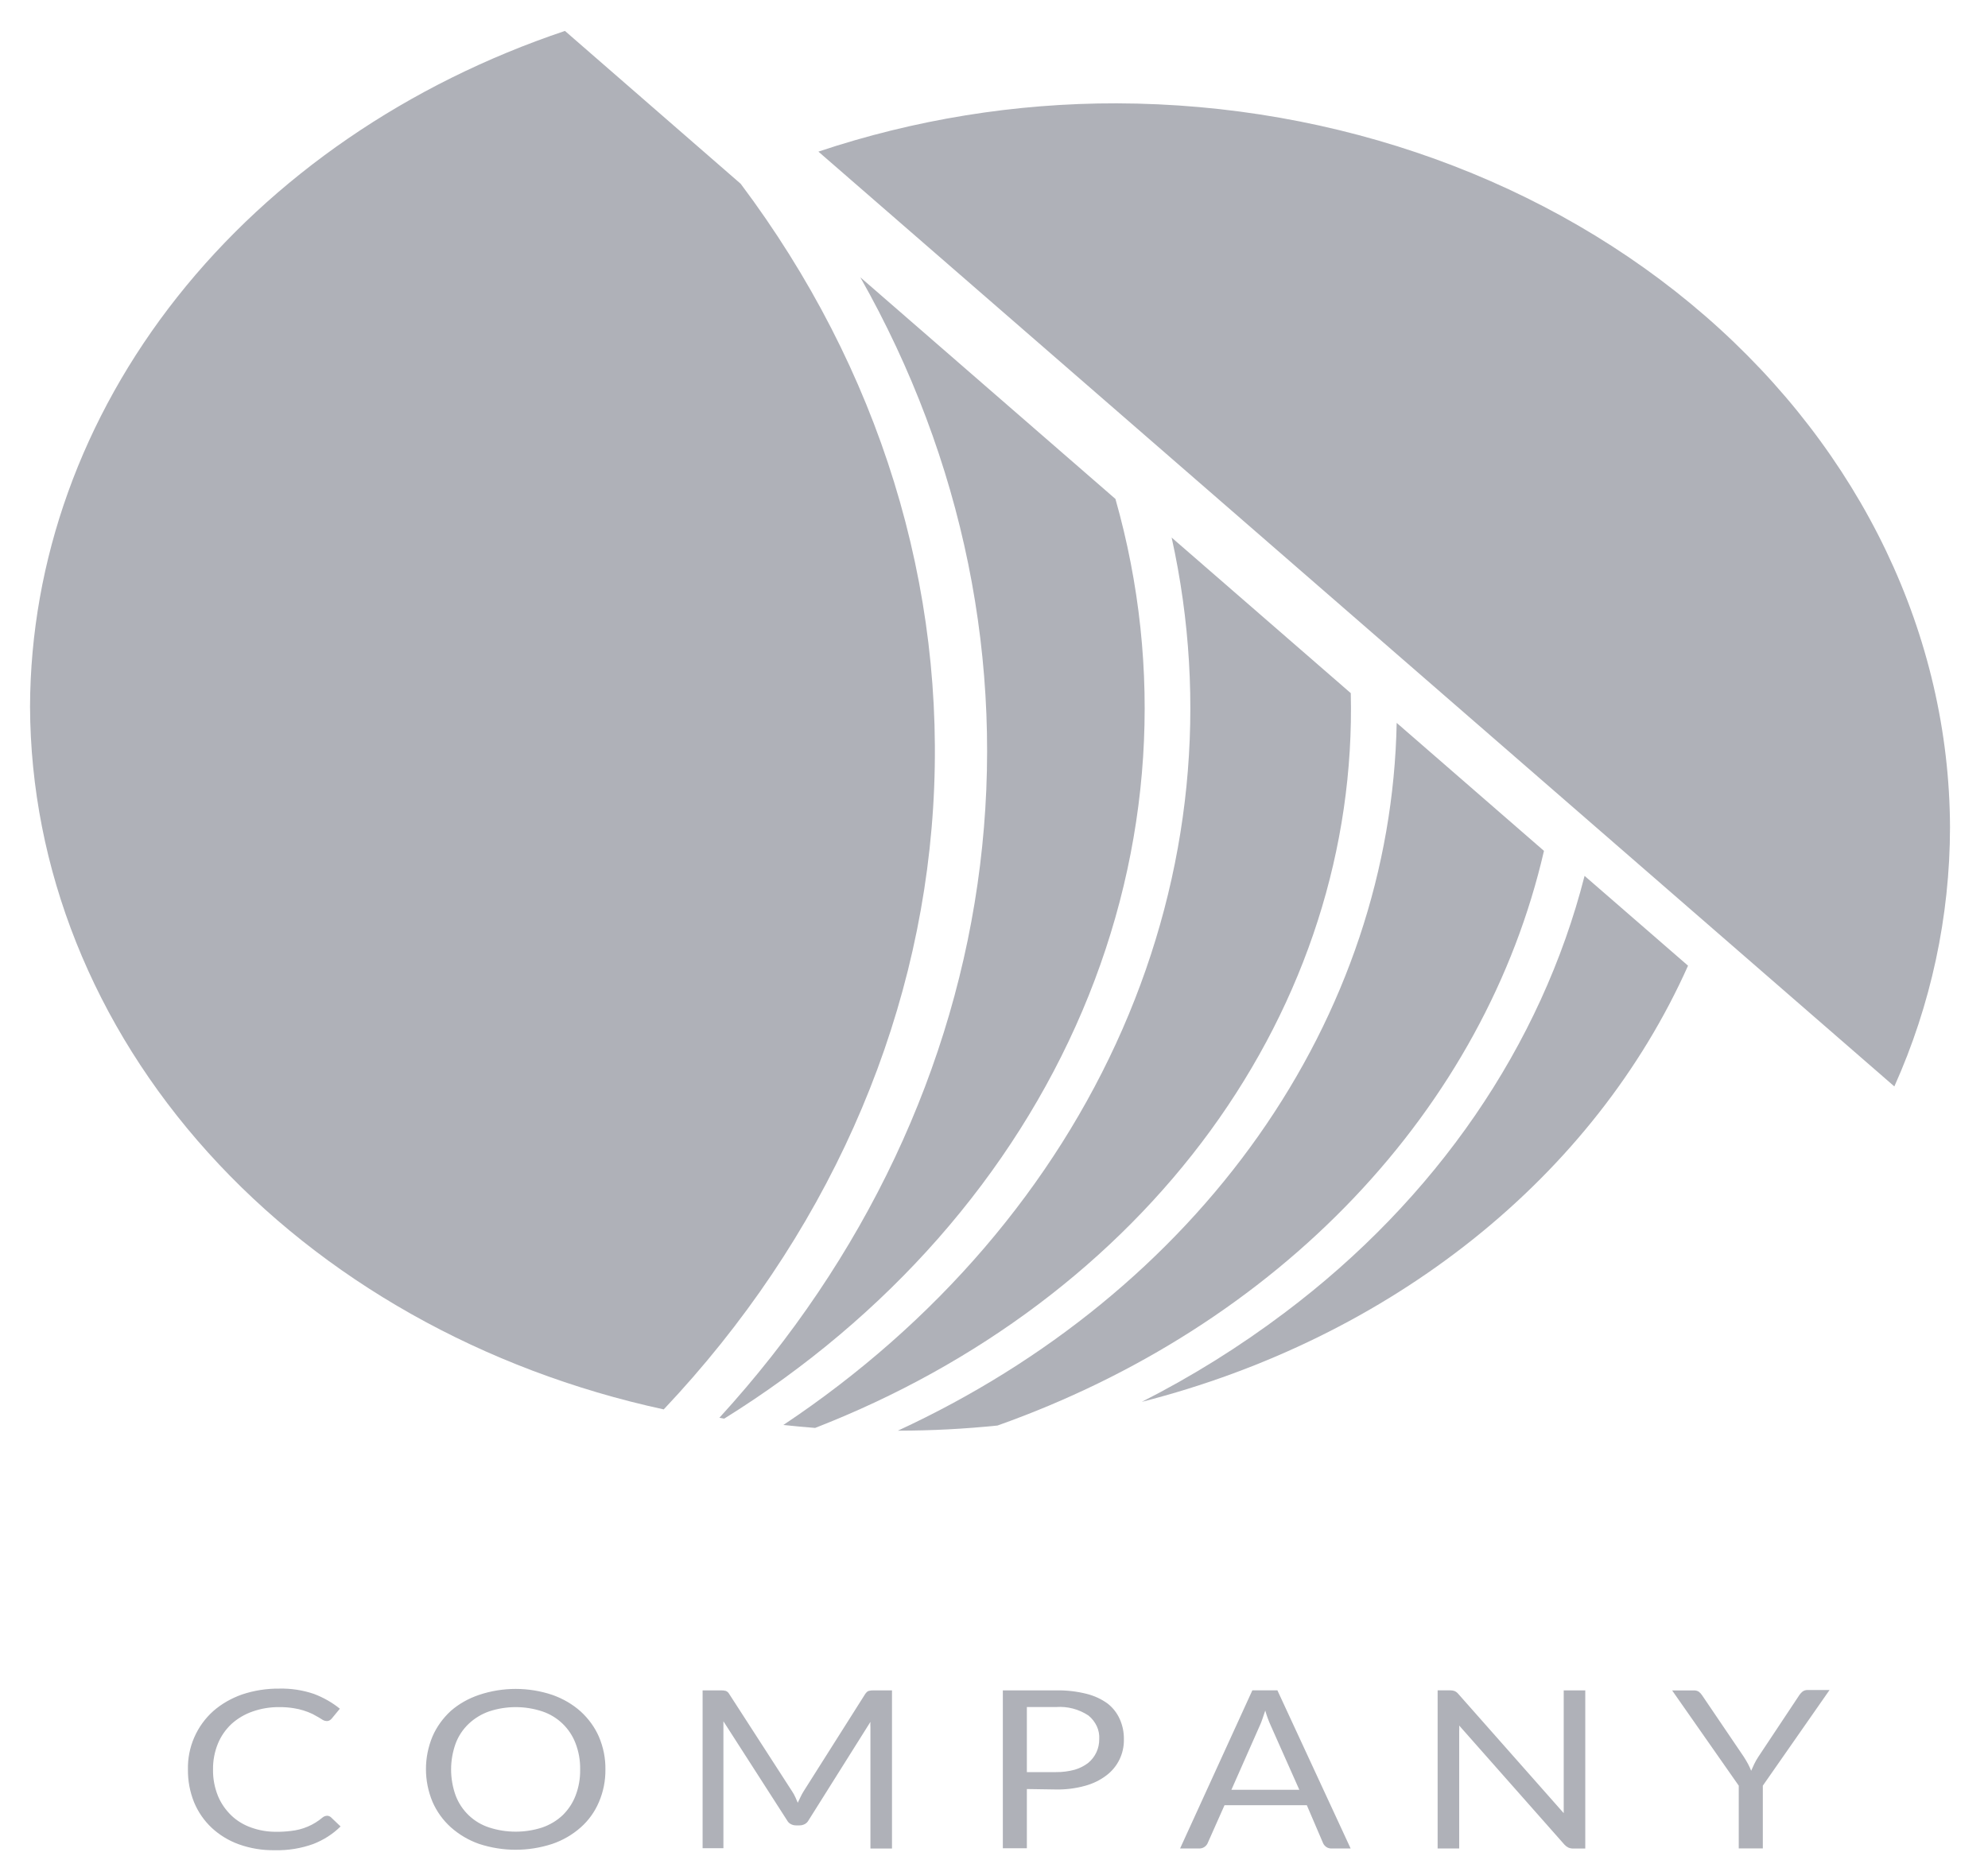
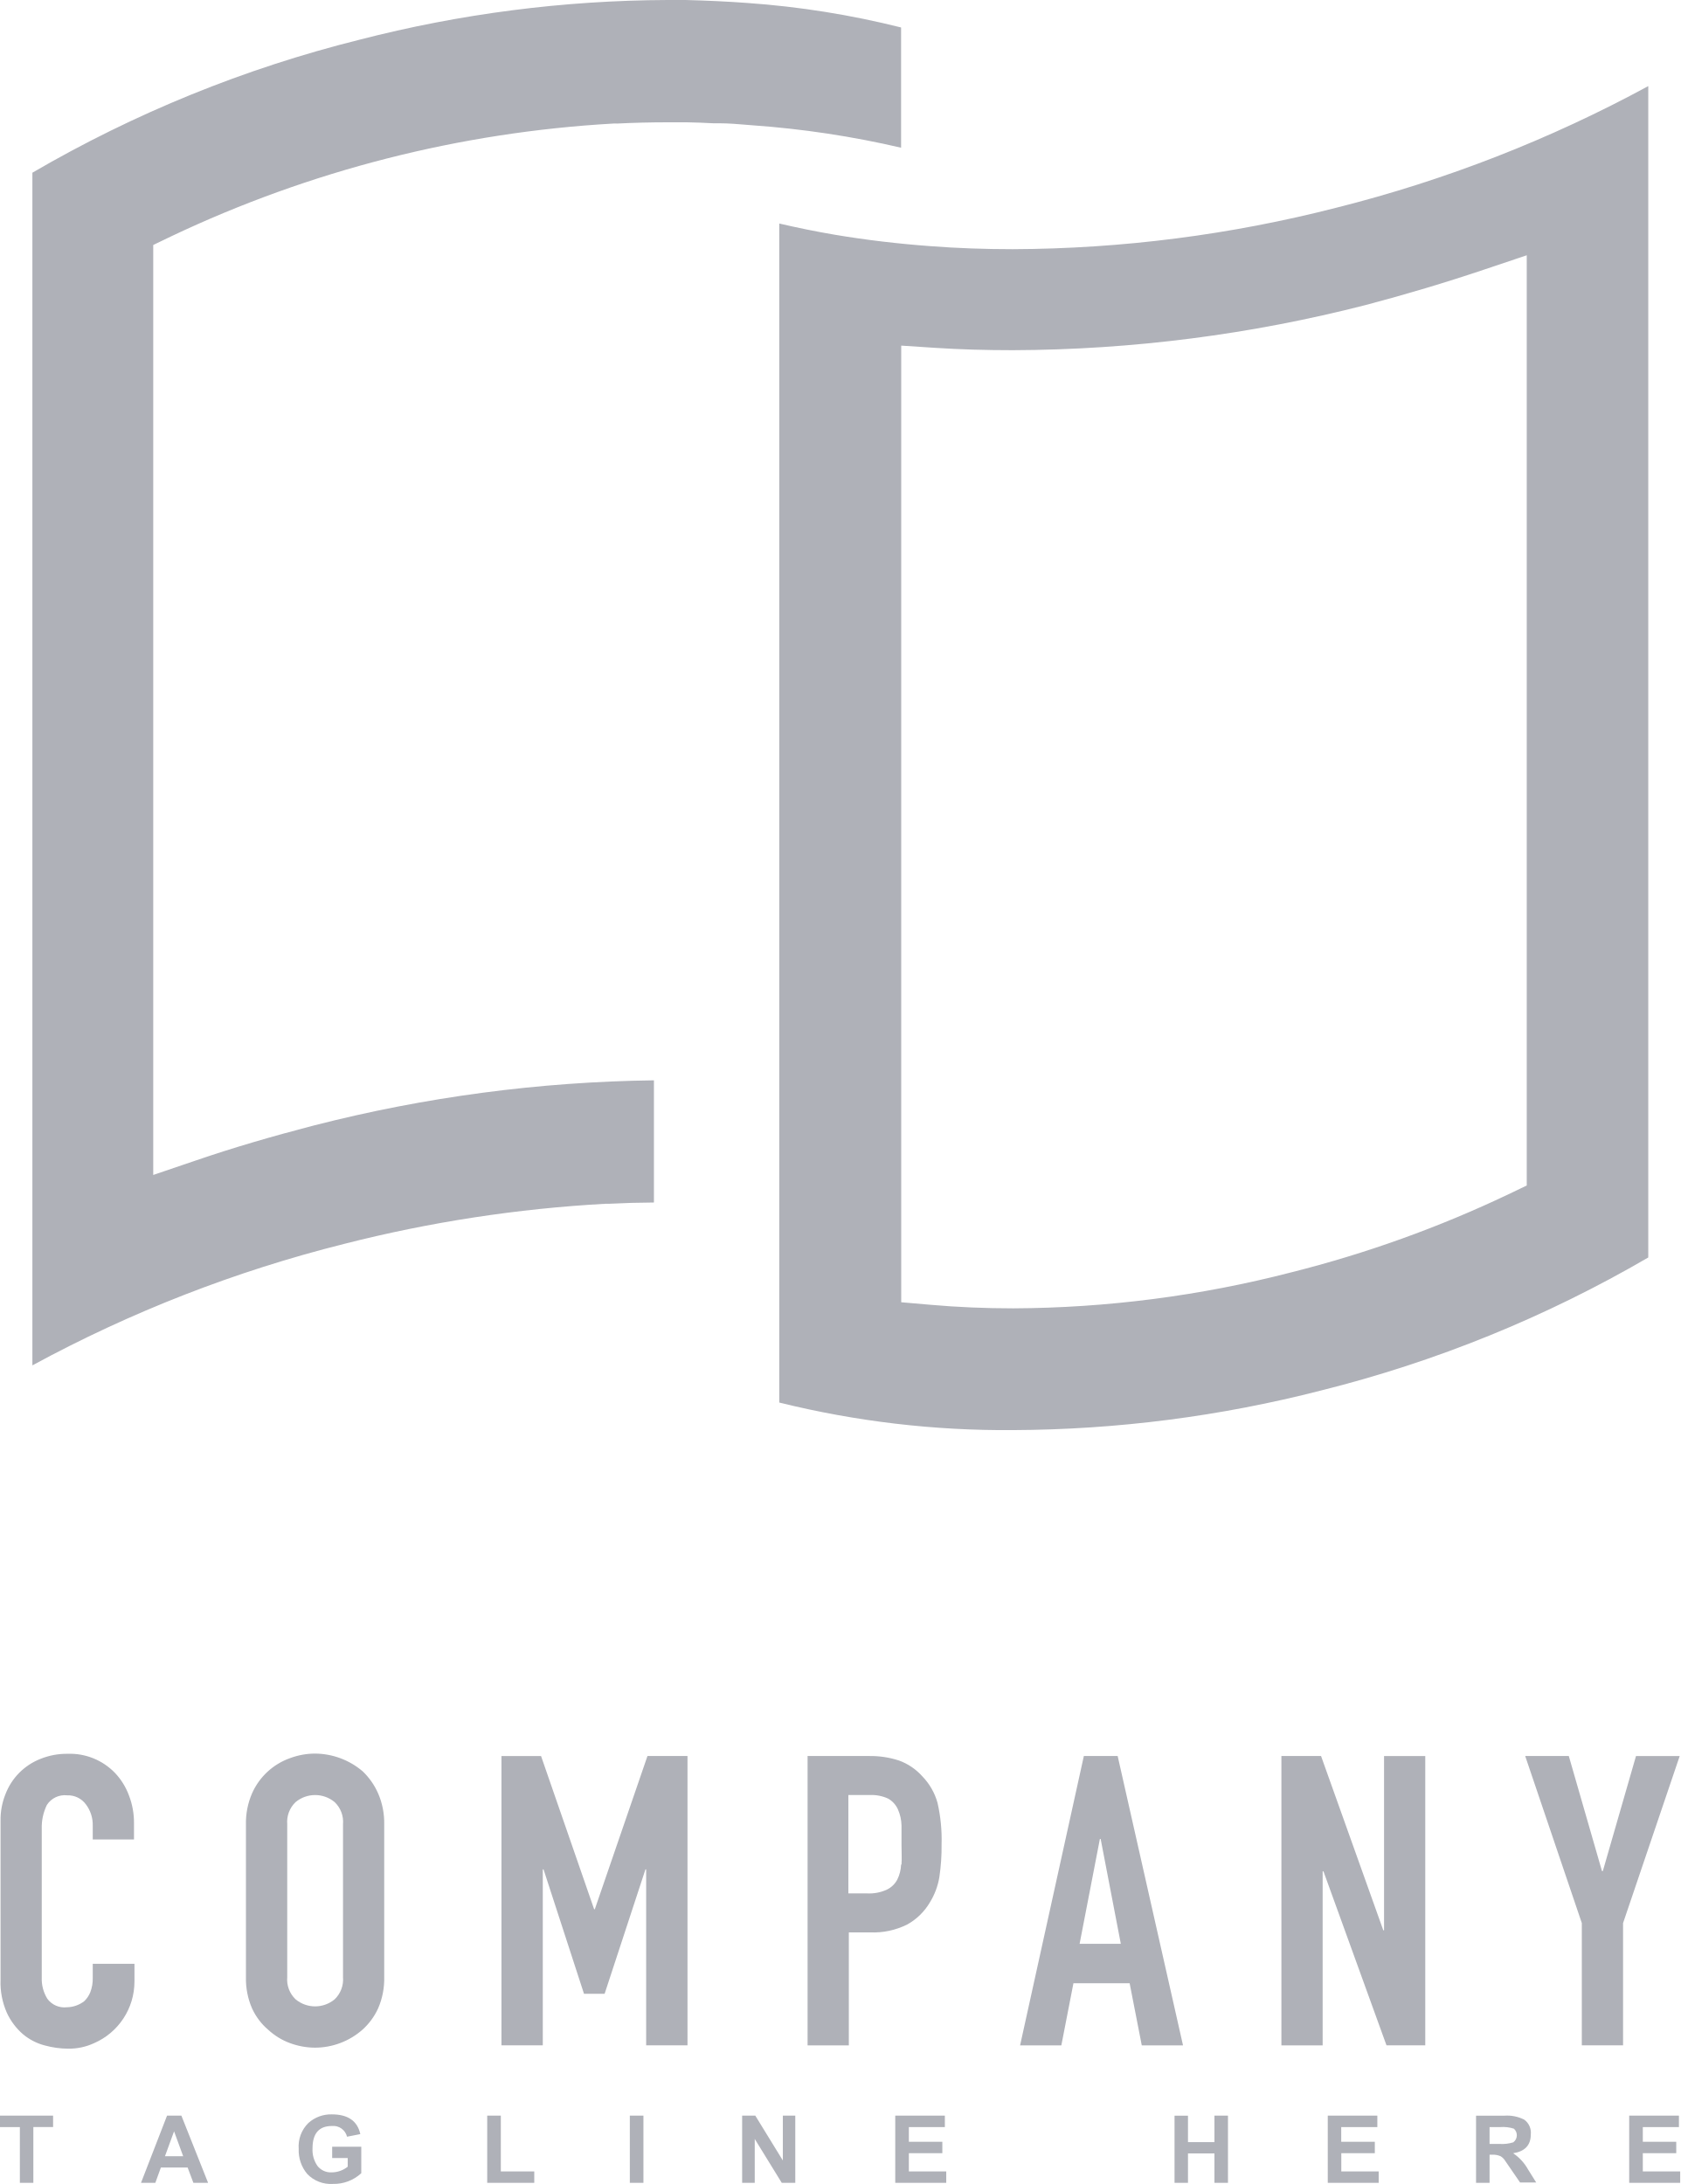
- <svg xmlns="http://www.w3.org/2000/svg" width="45" height="42" fill="none">
-   <path d="M7.406 41.101c.016 0 .032.004.046.01a.122.122 0 0 1 .039.024l.218.208c-.17.169-.379.304-.614.396a2.39 2.39 0 0 1-.87.142c-.28.005-.558-.04-.817-.133a1.793 1.793 0 0 1-.616-.374 1.674 1.674 0 0 1-.399-.578 1.927 1.927 0 0 1-.139-.742 1.724 1.724 0 0 1 .573-1.322c.186-.163.409-.291.654-.377.269-.09.555-.135.843-.132a2.27 2.27 0 0 1 .782.12c.216.082.415.195.587.335l-.183.222a.178.178 0 0 1-.047.04.125.125 0 0 1-.073.017.178.178 0 0 1-.08-.023l-.097-.06-.137-.076a1.551 1.551 0 0 0-.43-.132 1.892 1.892 0 0 0-.325-.024 1.76 1.76 0 0 0-.605.1 1.39 1.39 0 0 0-.475.28c-.136.128-.24.28-.308.445a1.499 1.499 0 0 0-.111.587 1.53 1.53 0 0 0 .111.597c.067.164.17.314.303.443.125.12.28.215.453.275.178.064.369.096.561.095.111.001.223-.005.333-.019a1.316 1.316 0 0 0 .72-.306.171.171 0 0 1 .103-.038ZM13.704 40.054a1.81 1.81 0 0 1-.147.737 1.594 1.594 0 0 1-.41.572 1.889 1.889 0 0 1-.645.375 2.655 2.655 0 0 1-1.658 0 1.91 1.91 0 0 1-.64-.377 1.677 1.677 0 0 1-.415-.578 1.922 1.922 0 0 1 0-1.475c.093-.216.234-.413.415-.58.182-.159.4-.282.64-.363a2.61 2.61 0 0 1 1.658 0c.242.085.461.213.643.376.18.165.32.36.412.571.101.238.151.489.147.742Zm-.572 0a1.566 1.566 0 0 0-.104-.593 1.22 1.22 0 0 0-.752-.722 1.918 1.918 0 0 0-1.205 0 1.295 1.295 0 0 0-.461.28 1.191 1.191 0 0 0-.295.443 1.737 1.737 0 0 0 0 1.184 1.209 1.209 0 0 0 .756.72c.388.127.816.127 1.205 0 .175-.061.332-.156.46-.277.131-.129.23-.28.292-.443.073-.19.108-.391.104-.592ZM18.001 40.675l.057.132c.022-.047.041-.09.063-.132a1.23 1.23 0 0 1 .071-.13l1.393-2.201c.028-.038.052-.062.08-.069a.373.373 0 0 1 .114-.012h.412v3.58h-.488V39.1a.938.938 0 0 1 0-.124L18.3 41.208a.203.203 0 0 1-.082.081.246.246 0 0 1-.12.03h-.079a.243.243 0 0 1-.12-.03.2.2 0 0 1-.081-.081l-1.443-2.246V41.835h-.471v-3.572h.411a.373.373 0 0 1 .115.012c.034.015.06.039.076.069l1.423 2.203a.76.76 0 0 1 .071.128ZM23.244 40.497v1.34H22.7v-3.574h1.216c.23-.004.458.023.679.078.176.044.34.12.48.223a.922.922 0 0 1 .272.35c.065.146.096.302.093.458a.993.993 0 0 1-.395.815c-.14.107-.305.188-.483.236a2.3 2.3 0 0 1-.657.083l-.66-.01Zm0-.384h.66c.143.002.286-.017.423-.054a.924.924 0 0 0 .305-.154.686.686 0 0 0 .25-.538.605.605 0 0 0-.054-.291.69.69 0 0 0-.19-.244 1.172 1.172 0 0 0-.734-.192h-.66v1.473ZM30.573 41.842h-.43a.205.205 0 0 1-.12-.033.222.222 0 0 1-.072-.083l-.37-.864h-1.863l-.384.864a.205.205 0 0 1-.19.116h-.432l1.636-3.58h.567l1.658 3.58Zm-2.7-1.329h1.538l-.648-1.457c-.05-.11-.09-.222-.123-.336l-.063.187c-.019.057-.04.11-.06.152l-.643 1.454ZM32.929 38.28c.032.015.06.037.081.063l2.386 2.699v-2.779h.488v3.58h-.272a.265.265 0 0 1-.112-.022.299.299 0 0 1-.087-.066l-2.383-2.696a.974.974 0 0 1 0 .123v2.66h-.488v-3.58h.289c.033 0 .067.006.098.017ZM39.903 40.419v1.421h-.545V40.42l-1.508-2.156h.488a.197.197 0 0 1 .117.03c.03.024.055.051.074.081l.943 1.391c.038.06.071.114.098.166.028.052.05.102.069.151l.07-.154c.027-.056.058-.11.093-.163l.93-1.4a.376.376 0 0 1 .07-.076.182.182 0 0 1 .118-.035h.493l-1.51 2.165ZM17.731 32.256c.237.026.477.047.72.066 3.679-1.43 6.791-3.77 8.948-6.728 2.156-2.958 3.261-6.403 3.177-9.904l-4.055-3.522c.825 3.727.44 7.58-1.113 11.128s-4.21 6.65-7.677 8.96Z" fill="#AFB1B8" />
-   <path d="m16.284 32.092.109.02c3.704-2.303 6.527-5.517 8.106-9.228 1.579-3.711 1.84-7.749.75-11.59l-5.775-5.017c2.335 4.124 3.276 8.74 2.71 13.31-.564 4.57-2.61 8.906-5.9 12.505ZM35.868 19.826c-.981 3.847-3.364 7.316-6.795 9.893a21.629 21.629 0 0 1-3.228 2.013c2.794-.713 5.361-1.974 7.505-3.686s3.807-3.829 4.86-6.187l-2.342-2.033Z" fill="#AFB1B8" />
-   <path d="m34.949 19.26-3.334-2.897c-.064 3.303-1.145 6.531-3.13 9.348-1.986 2.818-4.804 5.122-8.16 6.673h.016c.748 0 1.495-.04 2.238-.116 3.137-1.113 5.909-2.883 8.067-5.153 2.159-2.27 3.637-4.968 4.303-7.855ZM16.766 4.16 12.788.7C9.232 1.894 6.174 3.993 4.013 6.722 1.853 9.452.691 12.684.68 15.996c.013 3.66 1.431 7.212 4.03 10.093 2.597 2.88 6.227 4.927 10.314 5.814 3.648-3.862 5.784-8.634 6.098-13.623.313-4.99-1.213-9.935-4.356-14.12ZM44.14 18.727c-.014-4.342-2.006-8.503-5.54-11.574-3.535-3.07-8.324-4.801-13.322-4.814a21.18 21.18 0 0 0-6.753 1.093l24.355 21.16a14.352 14.352 0 0 0 1.26-5.865Z" fill="#AFB1B8" />
+ <svg xmlns="http://www.w3.org/2000/svg" width="40" height="52" fill="none">
+   <path fill-rule="evenodd" clip-rule="evenodd" d="M17.114 2.935h-.137c-.21-.013-.42-.018-.63-.023h-.455c-.397 0-.802.01-1.204.03a.625.625 0 0 0-.091 0A28.275 28.275 0 0 0 4.08 5.625l-.432.208v22.142l1.012-.344c.888-.305 1.834-.58 2.813-.834a34.328 34.328 0 0 1 8.095-1.075v2.909c-.362.002-.713.012-1.065.03h-.084a32.36 32.36 0 0 0-6.228.956 31.634 31.634 0 0 0-7.42 2.892V4.112A29.727 29.727 0 0 1 8.557.946 29.793 29.793 0 0 1 15.892 0h.427c.511.013 1.01.036 1.478.071a21.09 21.09 0 0 1 3.655.583v2.863a22.623 22.623 0 0 0-3.542-.534l-.072-.006c-.247-.021-.494-.042-.724-.042Zm5.039 2.926c.635.049 1.293.072 1.958.072a31.467 31.467 0 0 0 7.713-.99A31.777 31.777 0 0 0 39.24 2.05v27.89a29.815 29.815 0 0 1-7.786 3.166 29.943 29.943 0 0 1-7.337.944 22.405 22.405 0 0 1-5.565-.656V5.322c.43.1.873.191 1.323.267.739.125 1.518.216 2.277.272Zm14.194.217-1.012.34c-.93.313-1.87.593-2.813.842a34.263 34.263 0 0 1-8.406 1.078c-.66 0-1.267-.018-1.854-.056l-.807-.053V31.006l.693.06c.642.057 1.305.085 1.973.085a26.884 26.884 0 0 0 6.62-.857 27.764 27.764 0 0 0 5.173-1.86l.433-.208V6.078Z" fill="#AFB1B8" />
+   <path d="M2.737 42.212a1.492 1.492 0 0 0-1.126-.455 1.673 1.673 0 0 0-.65.122 1.463 1.463 0 0 0-.832.842c-.08.2-.119.413-.116.628v3.794c-.01.267.042.533.149.778.09.195.219.368.38.509.151.127.329.22.52.27.185.051.376.078.567.078.211.002.42-.043.612-.132a1.599 1.599 0 0 0 .96-1.465v-.424h-.993v.338a.881.881 0 0 1-.058.338.608.608 0 0 1-.144.214.697.697 0 0 1-.415.145.503.503 0 0 1-.465-.204.899.899 0 0 1-.132-.508v-3.538c-.006-.196.036-.39.122-.567a.507.507 0 0 1 .485-.229.527.527 0 0 1 .443.214.806.806 0 0 1 .164.509v.328h.982v-.387a1.788 1.788 0 0 0-.121-.664 1.562 1.562 0 0 0-.332-.534ZM8.629 42.17a1.765 1.765 0 0 0-1.128-.418c-.202 0-.403.037-.592.107A1.559 1.559 0 0 0 6 42.7c-.1.231-.15.482-.145.735v3.638c-.006.256.043.51.145.745.09.196.22.37.384.509.152.14.33.25.524.32.19.07.39.106.592.107a1.714 1.714 0 0 0 1.128-.427c.158-.142.286-.315.374-.509.102-.234.151-.489.145-.745v-3.639a1.77 1.77 0 0 0-.145-.734 1.643 1.643 0 0 0-.374-.532Zm-.463 4.904a.654.654 0 0 1-.197.527.727.727 0 0 1-.934 0 .652.652 0 0 1-.197-.527v-3.639a.654.654 0 0 1 .197-.526.727.727 0 0 1 .934 0 .651.651 0 0 1 .197.526v3.64ZM16.367 48.7v-6.89h-.953l-1.253 3.647h-.017l-1.263-3.646h-.943v6.888h.984v-4.19h.018l.963 2.962h.491l.972-2.962h.017v4.19h.984ZM21.958 42.294c-.151-.17-.343-.3-.556-.377a2.184 2.184 0 0 0-.714-.107h-1.462v6.89h.982v-2.691h.505c.307.014.611-.051.886-.188a1.43 1.43 0 0 0 .539-.527c.113-.183.19-.387.225-.6a4.9 4.9 0 0 0 .053-.783c.01-.33-.023-.662-.096-.984a1.466 1.466 0 0 0-.362-.633Zm-.506 2.1a.867.867 0 0 1-.091.359.552.552 0 0 1-.253.241 1.006 1.006 0 0 1-.463.087h-.448v-2.342h.506a.942.942 0 0 1 .443.086.556.556 0 0 1 .23.254c.054.121.083.252.086.384v.458c0 .16.01.326 0 .473h-.01ZM26.608 41.81h-.805l-1.518 6.89h.982l.288-1.48h1.338l.289 1.48h.982l-1.556-6.89Zm-.906 4.471.483-2.497h.018l.48 2.497h-.981ZM32.95 45.96h-.018l-1.482-4.15h-.944v6.89h.982v-4.143h.02l1.5 4.142h.923v-6.888h-.981v4.15ZM38.948 41.81l-.79 2.74h-.02l-.79-2.74H36.31l1.348 3.978v2.911h.982v-2.911l1.348-3.977h-1.04ZM0 50.645h.473v1.327h.321v-1.328h.47v-.272H0v.273ZM3.977 50.372l-.62 1.6h.341l.132-.364h.637l.137.364h.35l-.636-1.6h-.341Zm-.05.967.217-.593.217.593h-.435ZM7.908 51.382h.37v.206a.613.613 0 0 1-.38.135.404.404 0 0 1-.34-.153.669.669 0 0 1-.118-.417c0-.356.154-.534.46-.534a.337.337 0 0 1 .362.255l.316-.062c-.068-.312-.293-.47-.678-.47a.804.804 0 0 0-.559.206.78.78 0 0 0-.23.615.873.873 0 0 0 .205.6.776.776 0 0 0 .607.235.96.96 0 0 0 .678-.255v-.63h-.693v.27ZM11.923 50.372h-.324v1.6h1.12V51.7h-.796v-1.328ZM15.318 50.372h-.324v1.6h.324v-1.6ZM18.637 51.44l-.656-1.068h-.313v1.6h.3v-1.045l.643 1.045h.322v-1.6h-.296v1.069ZM21.637 51.267h.797v-.272h-.797v-.35h.857v-.273h-1.181v1.6h1.214V51.7h-.89v-.433ZM28.912 51.003h-.63v-.63h-.32v1.599h.32v-.7h.63v.7h.322v-1.6h-.322v.631ZM31.93 51.267h.8v-.272h-.8v-.35h.86v-.273H31.61v1.6h1.212V51.7h-.89v-.433ZM36.023 51.268c.278-.044.42-.191.42-.445a.383.383 0 0 0-.157-.356.904.904 0 0 0-.468-.094h-.678v1.599h.322v-.669h.063a.431.431 0 0 1 .2.036c.047.029.086.069.114.117l.349.508h.384l-.195-.312a1.115 1.115 0 0 0-.354-.384Zm-.324-.222h-.237v-.401h.253a.84.84 0 0 1 .326.038.21.21 0 0 1-.015.325.913.913 0 0 1-.327.038ZM39.11 51.267h.796v-.272h-.796v-.35h.86v-.273h-1.184v1.6H40V51.7h-.89v-.433Z" fill="#AFB1B8" />
</svg>
